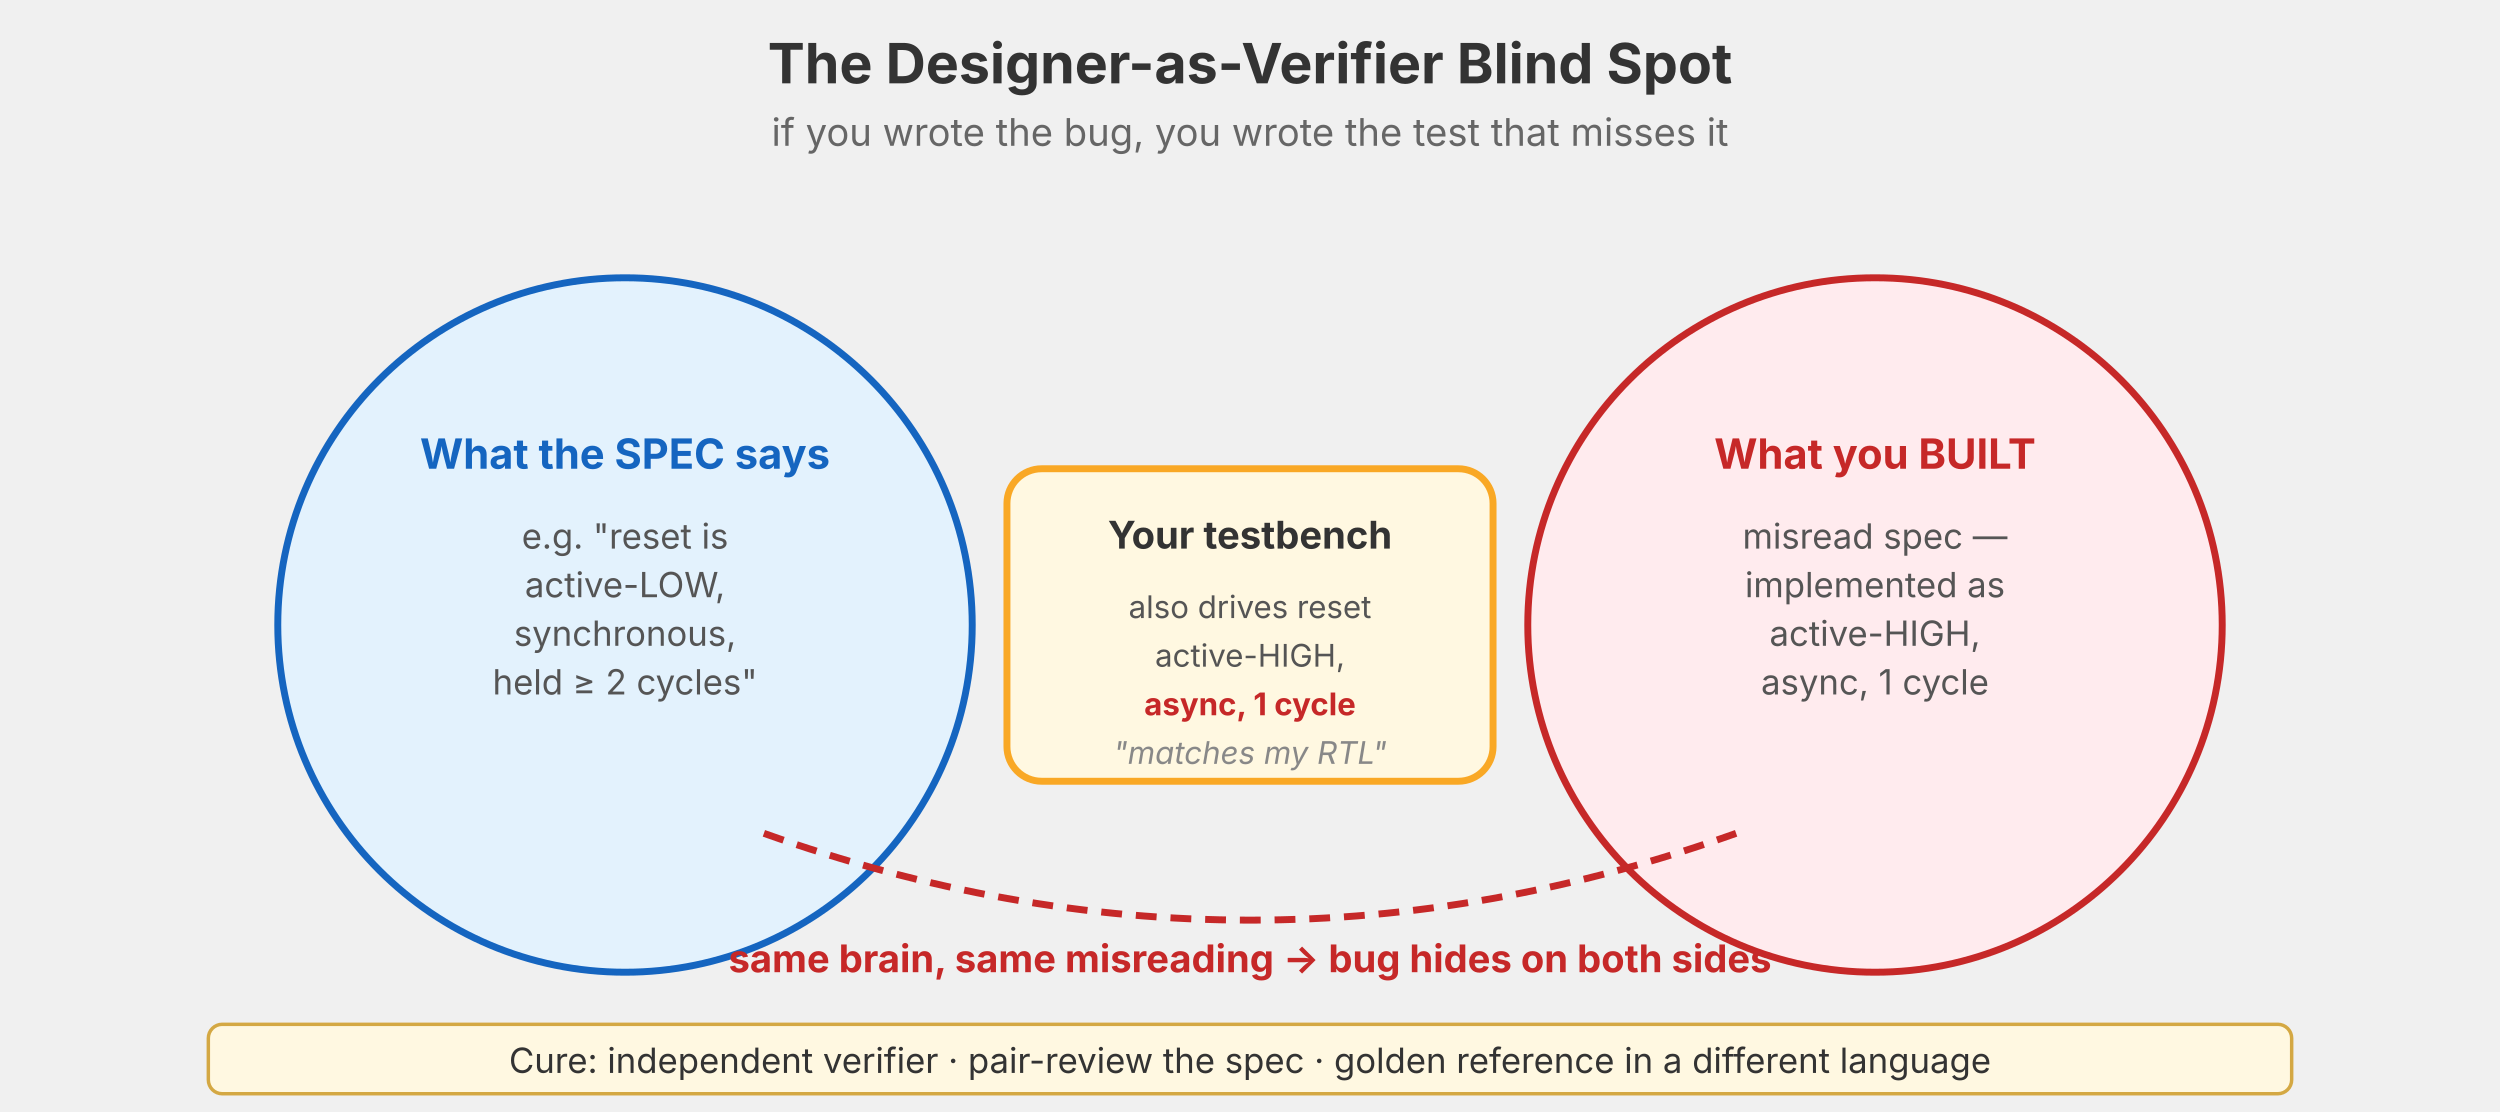
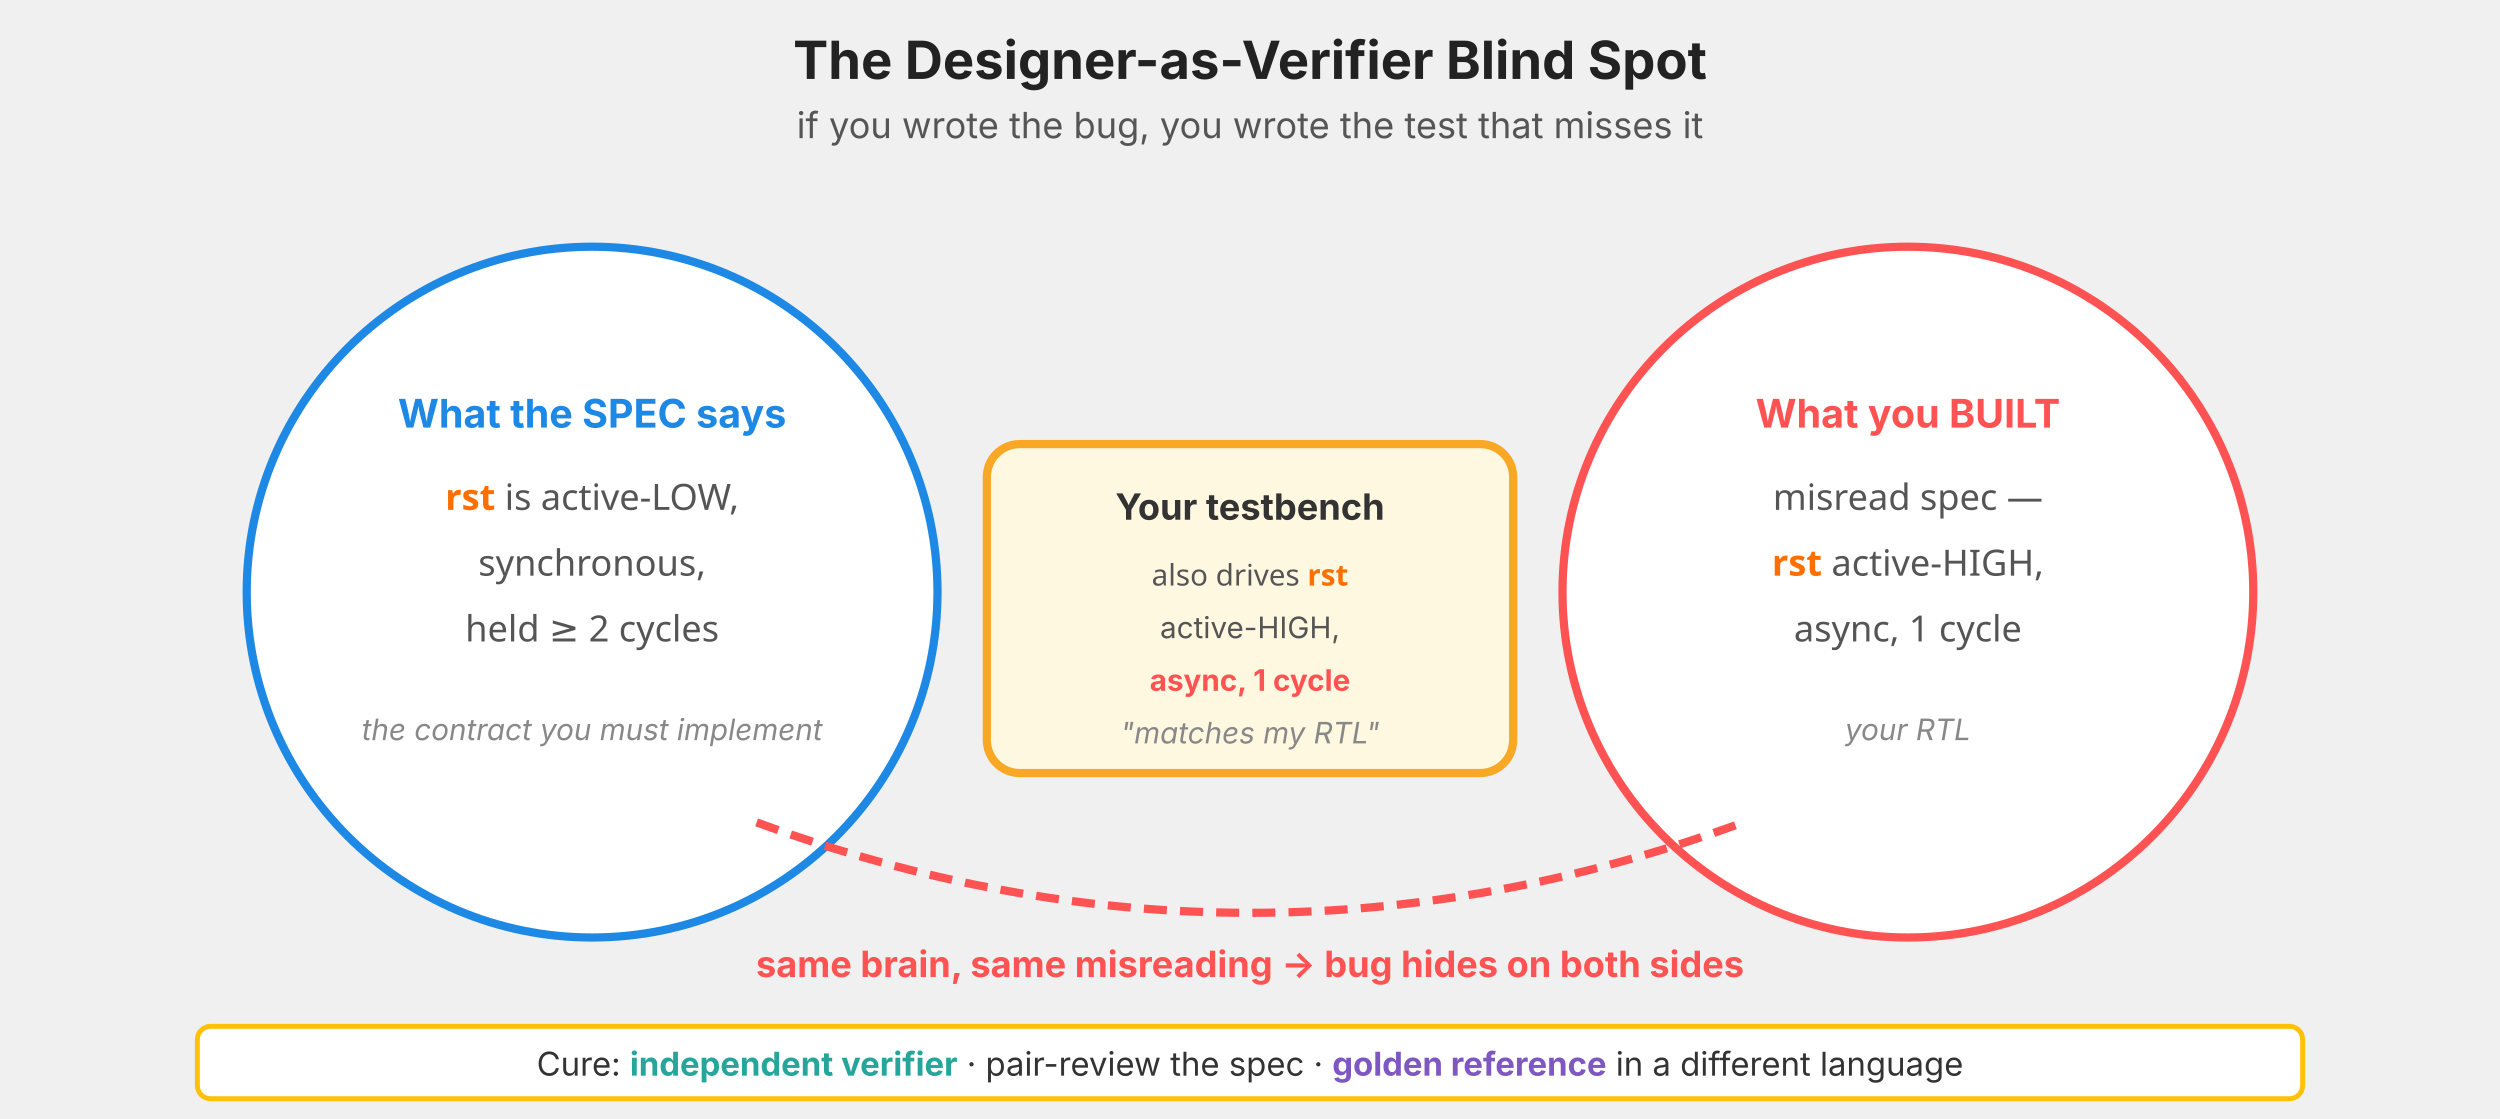
- <svg xmlns="http://www.w3.org/2000/svg" viewBox="0 0 720 320" font-family="Inter, sans-serif">
+ <svg xmlns="http://www.w3.org/2000/svg" viewBox="0 0 760 340" font-family="Inter, sans-serif">
  <defs>
    <marker id="arr" markerWidth="9" markerHeight="7" refX="9" refY="3.5" orient="auto">
-       <path d="M0,0 L9,3.5 L0,7 Z" fill="#C62828" />
+       <path d="M0,0 L9,3.5 L0,7 Z" fill="#FF5252" />
    </marker>
  </defs>
-   <text x="360" y="24" text-anchor="middle" font-size="16" font-weight="700" fill="#333">The Designer-as-Verifier Blind Spot</text>
-   <text x="360" y="42" text-anchor="middle" font-size="11" fill="#666">if you wrote the bug, you wrote the test that misses it</text>
-   <circle cx="180" cy="180" r="100" fill="#E3F2FD" stroke="#1565C0" stroke-width="2" />
-   <text x="180" y="135" text-anchor="middle" font-size="12" font-weight="700" fill="#1565C0">What the SPEC says</text>
-   <text x="180" y="158" text-anchor="middle" font-size="10" fill="#555">e.g. "reset is</text>
-   <text x="180" y="172" text-anchor="middle" font-size="10" fill="#555">active-LOW,</text>
-   <text x="180" y="186" text-anchor="middle" font-size="10" fill="#555">synchronous,</text>
-   <text x="180" y="200" text-anchor="middle" font-size="10" fill="#555">held ≥ 2 cycles"</text>
-   <circle cx="540" cy="180" r="100" fill="#FFEBEE" stroke="#C62828" stroke-width="2" />
-   <text x="540" y="135" text-anchor="middle" font-size="12" font-weight="700" fill="#C62828">What you BUILT</text>
-   <text x="540" y="158" text-anchor="middle" font-size="10" fill="#555">misread spec —</text>
-   <text x="540" y="172" text-anchor="middle" font-size="10" fill="#555">implemented as</text>
-   <text x="540" y="186" text-anchor="middle" font-size="10" fill="#555">active-HIGH,</text>
-   <text x="540" y="200" text-anchor="middle" font-size="10" fill="#555">async, 1 cycle</text>
-   <rect x="290" y="135" width="140" height="90" rx="10" fill="#FFF8E1" stroke="#F9A825" stroke-width="2" />
-   <text x="360" y="158" text-anchor="middle" font-size="11" font-weight="700" fill="#333">Your testbench</text>
-   <text x="360" y="178" text-anchor="middle" font-size="9" fill="#555">also drives reset</text>
-   <text x="360" y="192" text-anchor="middle" font-size="9" fill="#555">active-HIGH,</text>
-   <text x="360" y="206" text-anchor="middle" font-size="9" font-weight="700" fill="#C62828">async, 1 cycle</text>
-   <text x="360" y="220" text-anchor="middle" font-size="9" font-style="italic" fill="#888">"matches my RTL"</text>
-   <path d="M 220 240 Q 360 290 500 240" stroke="#C62828" stroke-width="2" fill="none" stroke-dasharray="6,4" />
-   <text x="360" y="280" text-anchor="middle" font-size="11" font-weight="700" fill="#C62828">same brain, same misreading → bug hides on both sides</text>
-   <rect x="60" y="295" width="600" height="20" rx="4" fill="#FFF8E1" stroke="#D4A843" stroke-width="1" />
-   <text x="360" y="309" text-anchor="middle" font-size="10" fill="#333">Cure: independent verifier · pair-review the spec · golden reference in a different language</text>
+   <text x="380" y="24" text-anchor="middle" font-size="16" font-weight="700" fill="#222">The Designer-as-Verifier Blind Spot</text>
+   <text x="380" y="42" text-anchor="middle" font-size="11" fill="#555">if you wrote the bug, you wrote the test that misses it</text>
+   <circle cx="180" cy="180" r="105" fill="#fff" stroke="#1E88E5" stroke-width="2.5" />
+   <text x="180" y="130" text-anchor="middle" font-size="12" font-weight="700" fill="#1E88E5">What the SPEC says</text>
+   <text x="180" y="155" text-anchor="middle" font-size="11" font-family="JetBrains Mono">
+     <tspan fill="#FF6F00" font-weight="700">rst</tspan>
+     <tspan fill="#555"> is active-LOW,</tspan>
+   </text>
+   <text x="180" y="175" text-anchor="middle" font-size="11" font-family="JetBrains Mono" fill="#555">synchronous,</text>
+   <text x="180" y="195" text-anchor="middle" font-size="11" font-family="JetBrains Mono" fill="#555">held ≥ 2 cycles</text>
+   <text x="180" y="225" text-anchor="middle" font-size="9" font-style="italic" fill="#888">the contract you must implement</text>
+   <circle cx="580" cy="180" r="105" fill="#fff" stroke="#FF5252" stroke-width="2.5" />
+   <text x="580" y="130" text-anchor="middle" font-size="12" font-weight="700" fill="#FF5252">What you BUILT</text>
+   <text x="580" y="155" text-anchor="middle" font-size="11" font-family="JetBrains Mono" fill="#555">misread spec —</text>
+   <text x="580" y="175" text-anchor="middle" font-size="11" font-family="JetBrains Mono">
+     <tspan fill="#FF6F00" font-weight="700">rst</tspan>
+     <tspan fill="#555"> active-HIGH,</tspan>
+   </text>
+   <text x="580" y="195" text-anchor="middle" font-size="11" font-family="JetBrains Mono" fill="#555">async, 1 cycle</text>
+   <text x="580" y="225" text-anchor="middle" font-size="9" font-style="italic" fill="#888">your RTL</text>
+   <rect x="300" y="135" width="160" height="100" rx="10" fill="#FFF8E1" stroke="#F9A825" stroke-width="2.5" />
+   <text x="380" y="158" text-anchor="middle" font-size="11" font-weight="700" fill="#333">Your testbench</text>
+   <text x="380" y="178" text-anchor="middle" font-size="9" font-family="JetBrains Mono">
+     <tspan fill="#555">also drives </tspan>
+     <tspan fill="#FF6F00" font-weight="700">rst</tspan>
+   </text>
+   <text x="380" y="194" text-anchor="middle" font-size="9" fill="#555">active-HIGH,</text>
+   <text x="380" y="210" text-anchor="middle" font-size="9" font-weight="700" fill="#FF5252">async, 1 cycle</text>
+   <text x="380" y="226" text-anchor="middle" font-size="9" font-style="italic" fill="#888">"matches my RTL"</text>
+   <path d="M 230 250 Q 380 305 530 250" stroke="#FF5252" stroke-width="2.5" fill="none" stroke-dasharray="7,4" />
+   <text x="380" y="297" text-anchor="middle" font-size="11" font-weight="700" fill="#FF5252">same brain, same misreading → bug hides on both sides</text>
+   <rect x="60" y="312" width="640" height="22" rx="4" fill="#fff" stroke="#FFC107" stroke-width="1.5" />
+   <text x="380" y="327" text-anchor="middle" font-size="10" fill="#333">Cure: <tspan fill="#26A69A" font-weight="700">independent verifier</tspan> · pair-review the spec · <tspan fill="#7E57C2" font-weight="700">golden reference</tspan> in a different language</text>
</svg>
